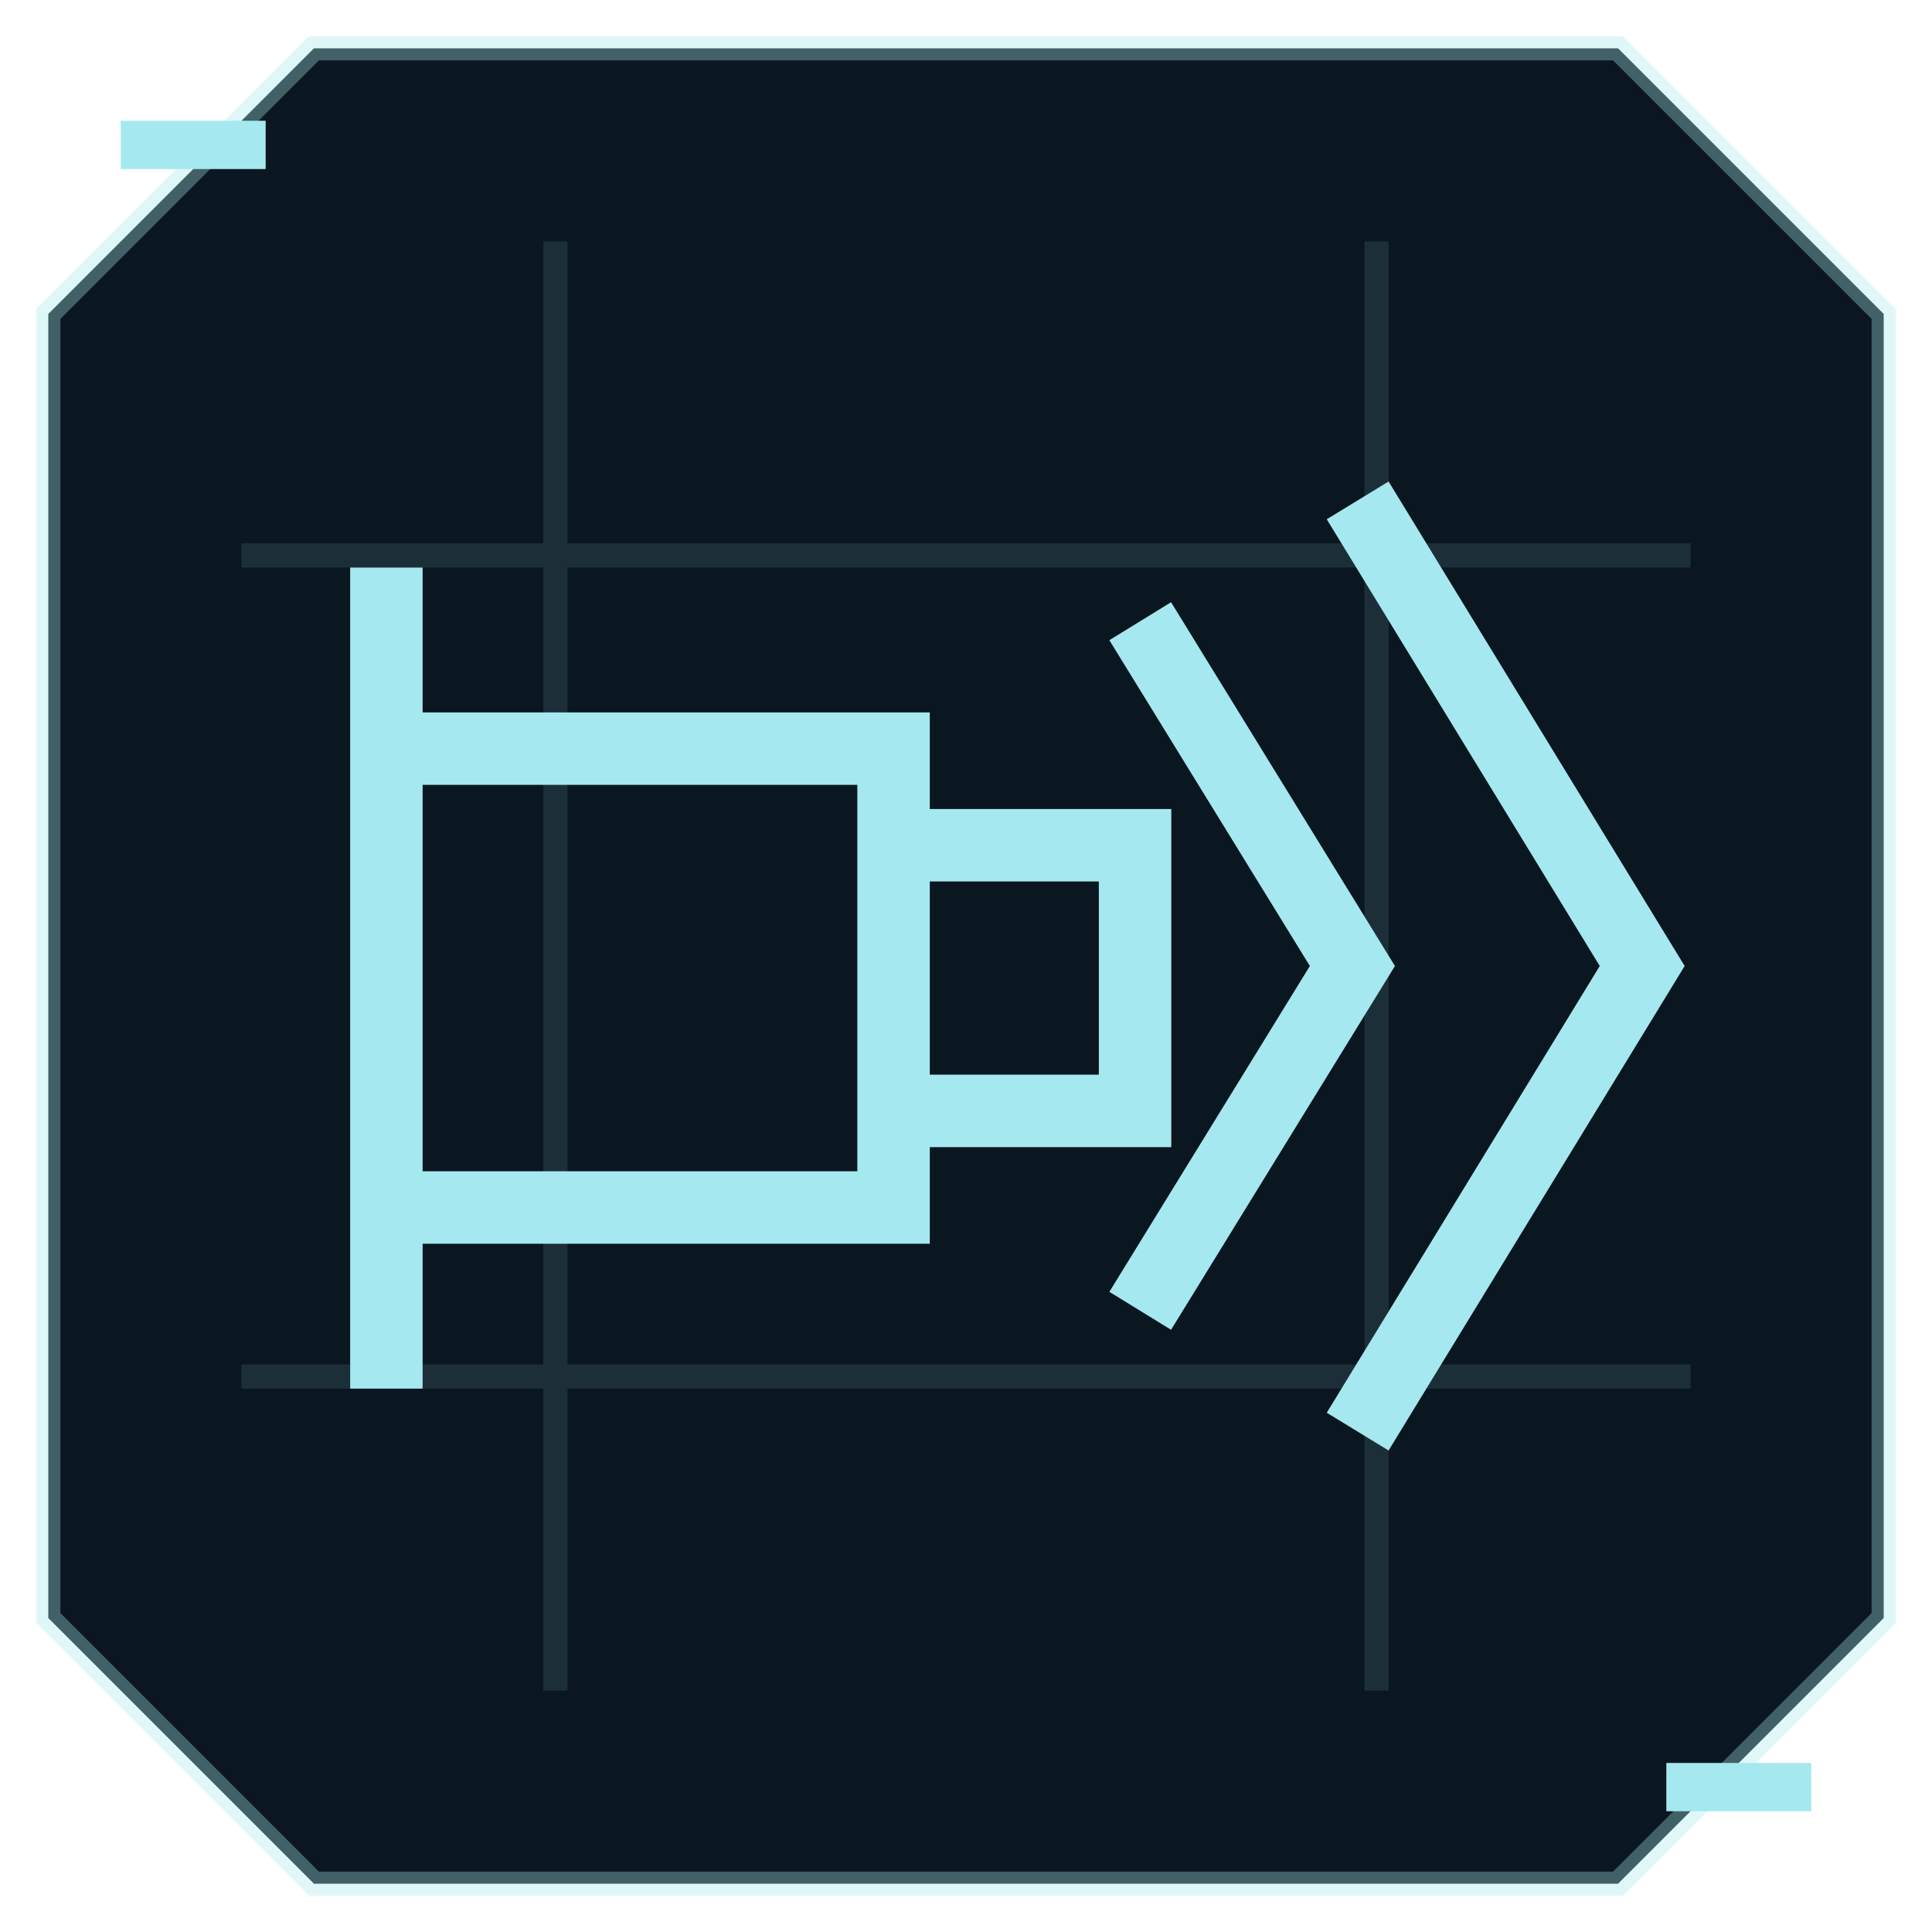
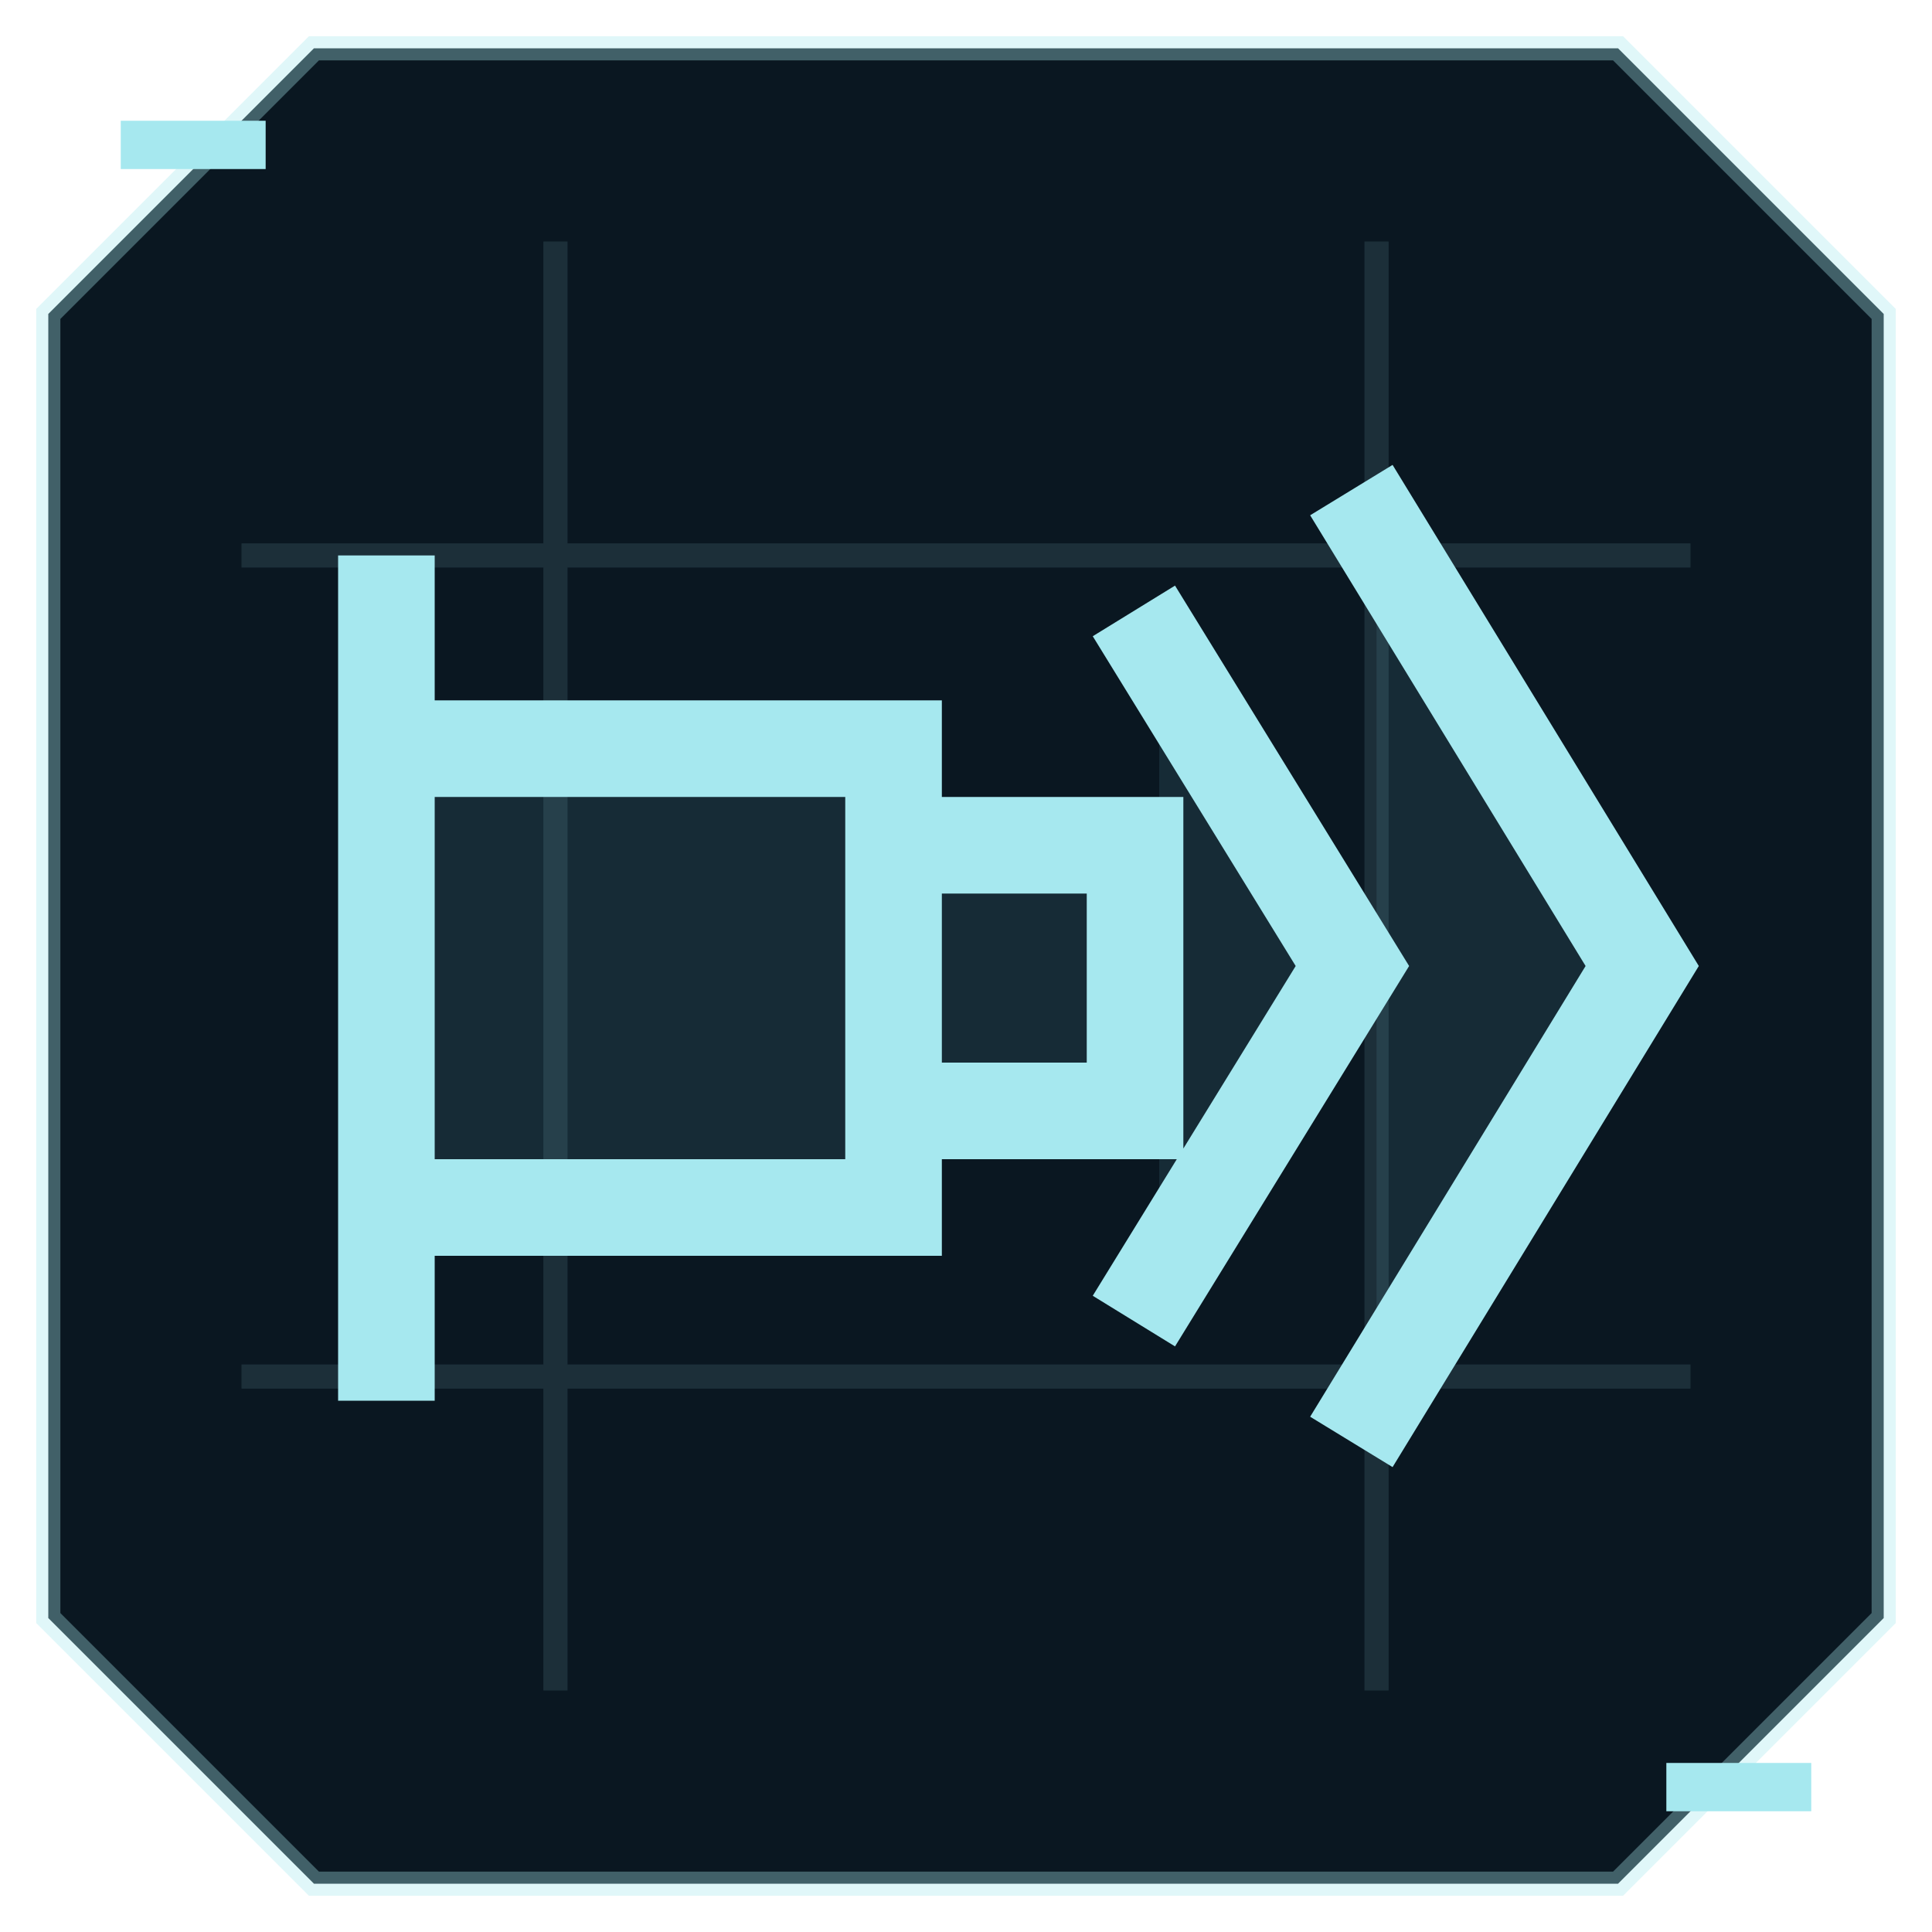
<svg xmlns="http://www.w3.org/2000/svg" width="80" height="80" viewBox="0 0 80 80">
  <path fill="#0a1721" stroke="#a6e8ef" stroke-opacity=".35" d="M13 2h54l11 11v54L67 78H13L2 67V13z" />
  <path fill="none" stroke="#a6e8ef" stroke-opacity=".12" d="M10 23h60M10 57h60M23 10v60M57 10v60" />
-   <g transform="translate(8 8)" stroke="#a6e8ef" fill="none" stroke-width="3" stroke-linecap="square" stroke-linejoin="miter">
+   <g transform="translate(8 8)" stroke="#a6e8ef" fill="#83d8f31a" stroke-width="4" stroke-linecap="square" stroke-linejoin="miter">
    <path d="M8 23h21v19H8zM29 27h10v11H29M40 19l8 13-8 13M49 14l11 18-11 18M8 17v31" />
  </g>
  <path fill="#a6e8ef" d="M5 5h6v2H5zm64 68h6v2h-6z" />
</svg>
